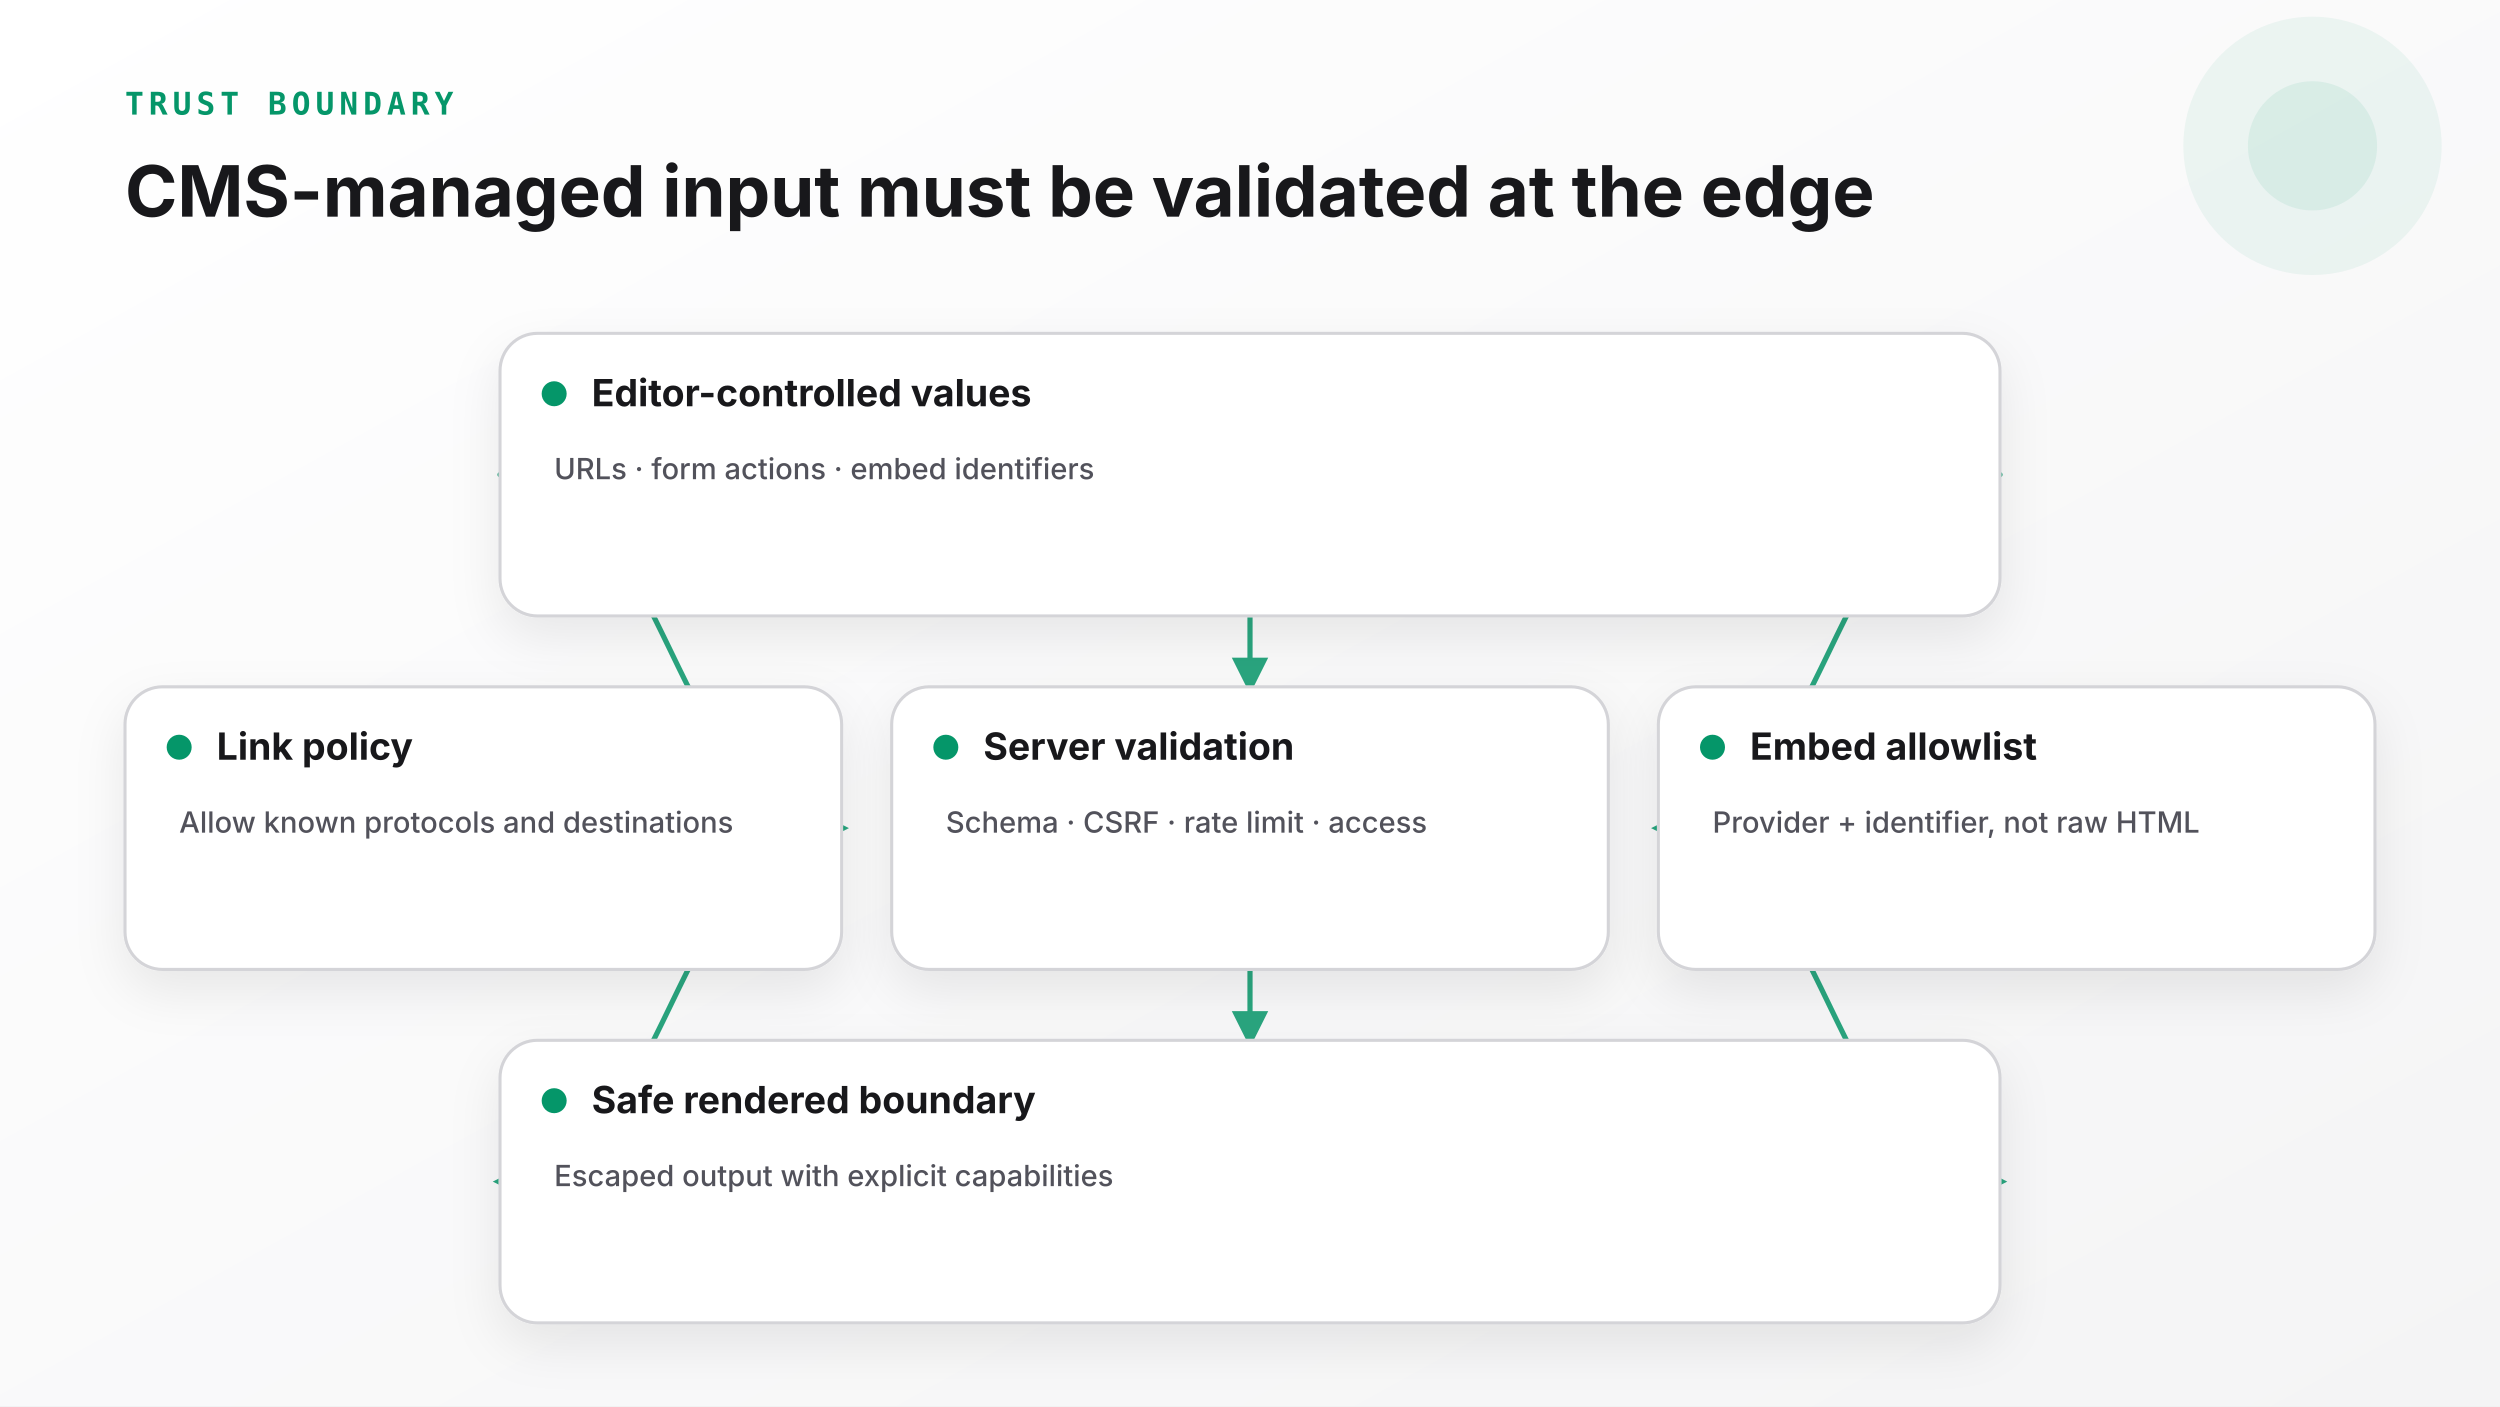
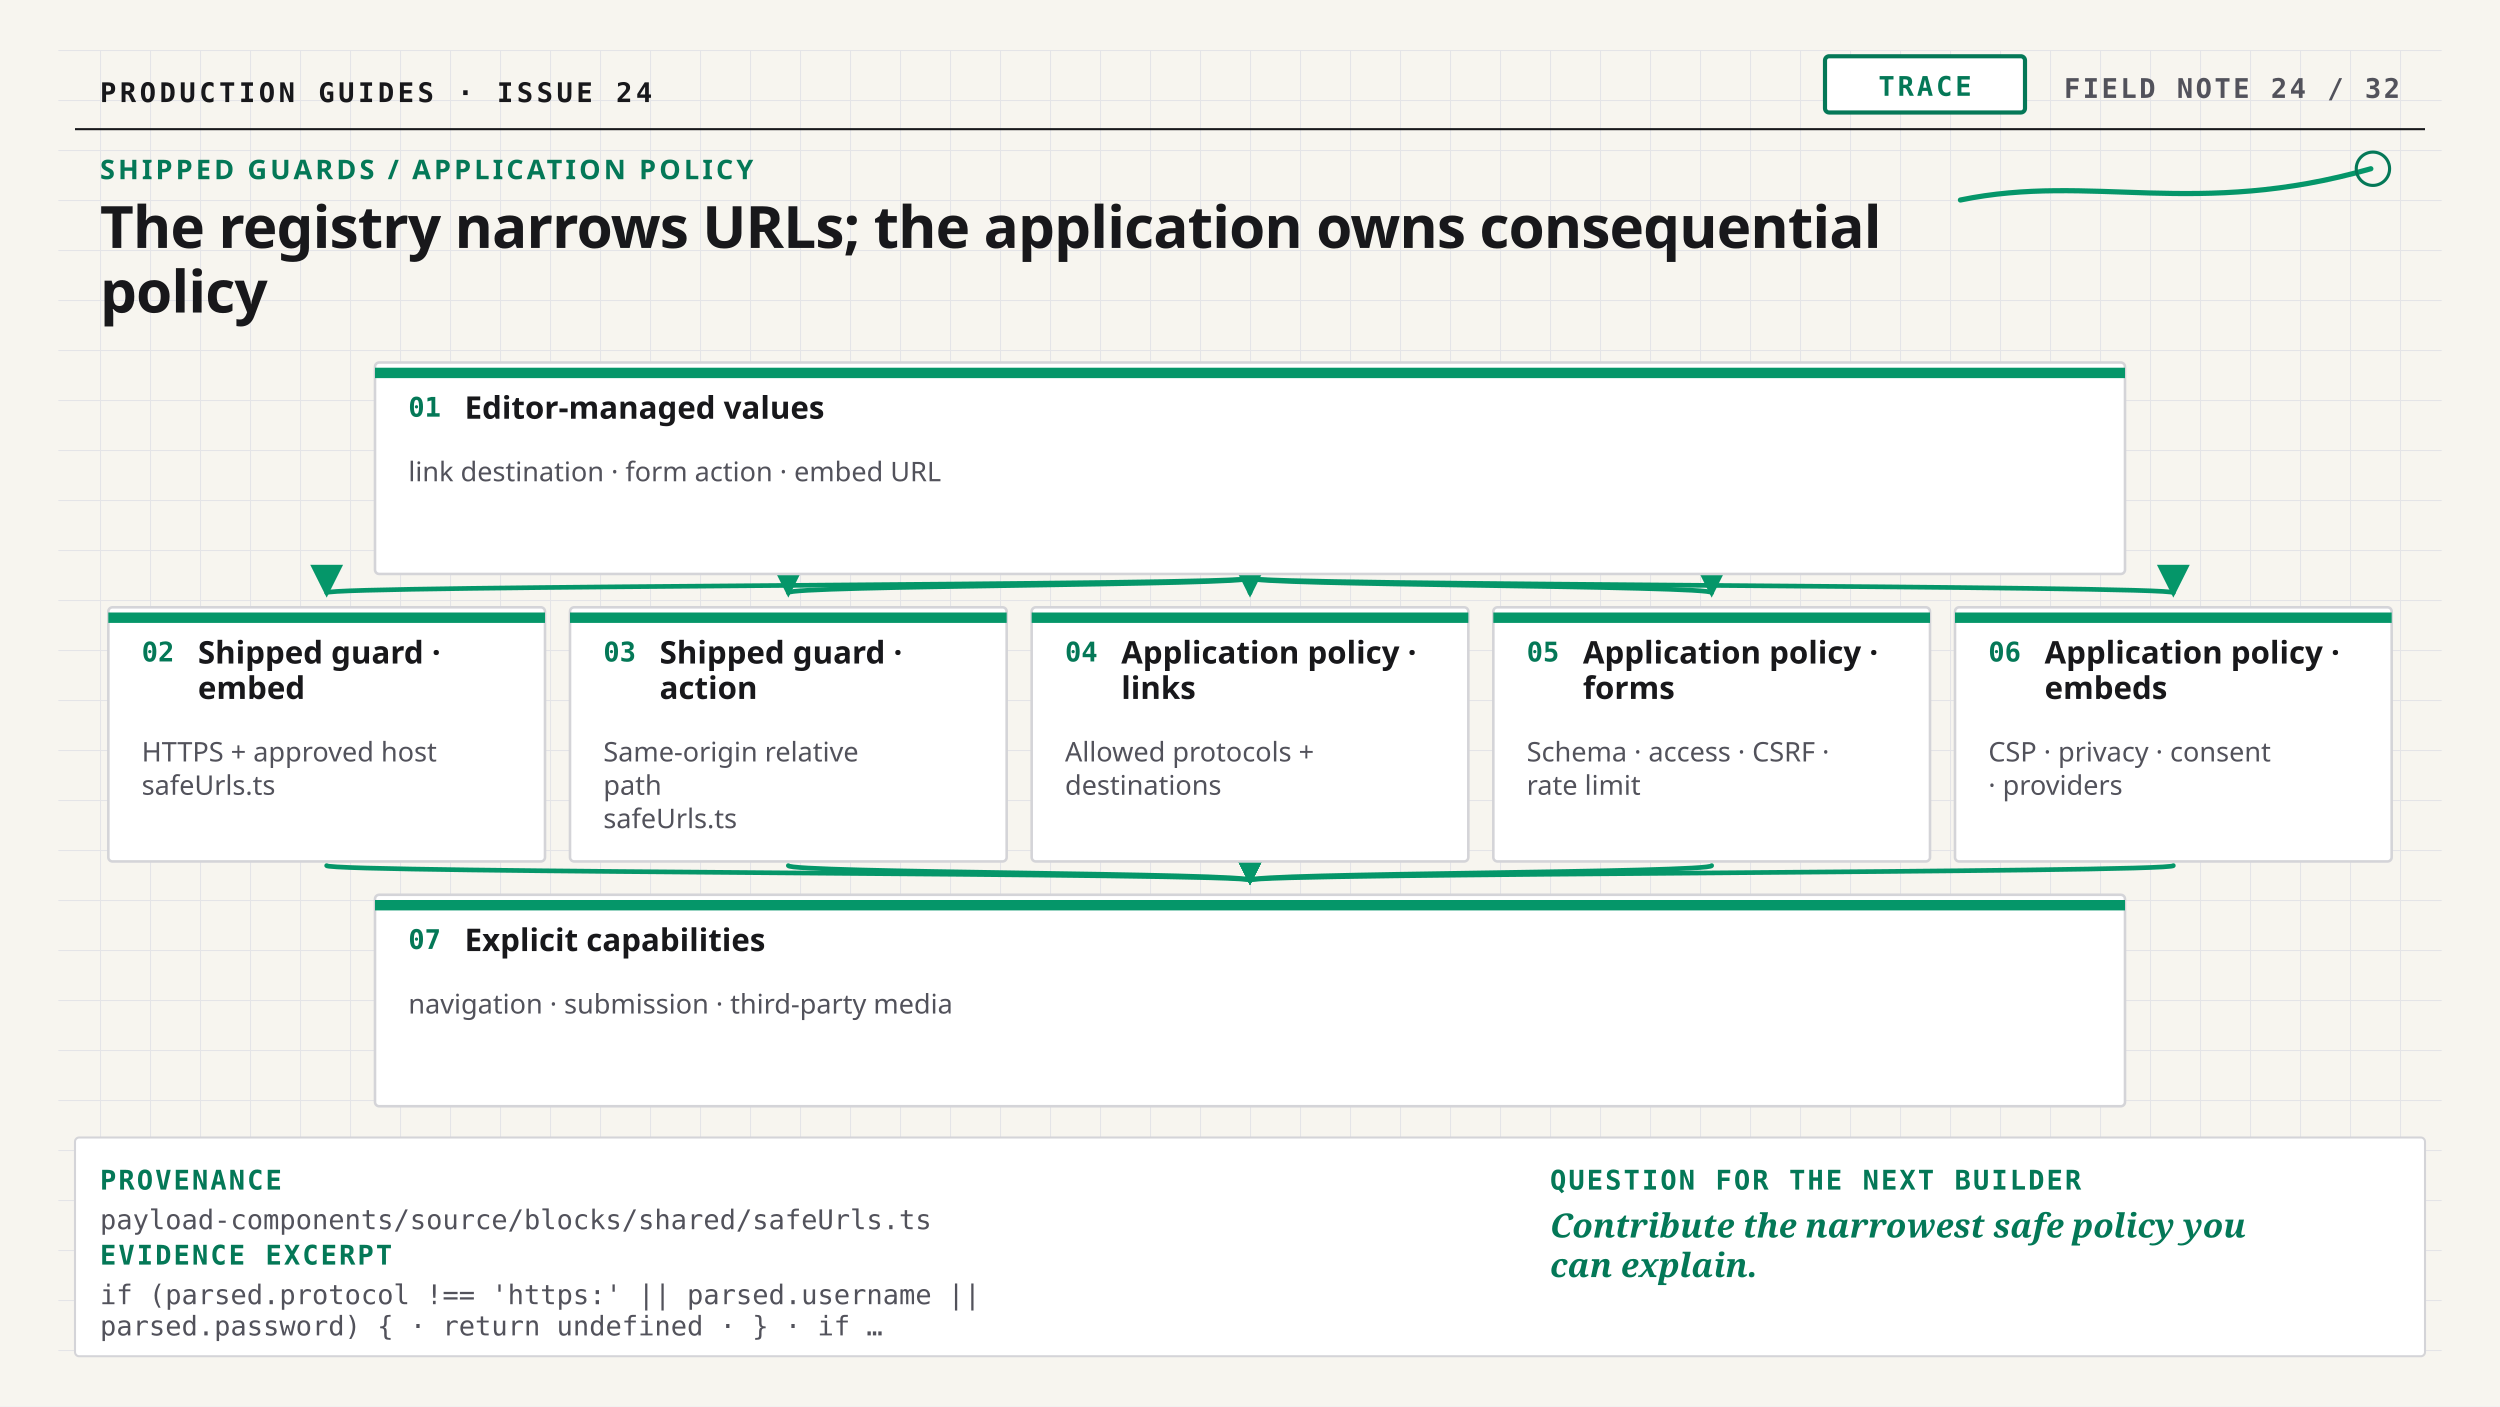
- <svg xmlns="http://www.w3.org/2000/svg" viewBox="0 0 1200 675" role="img" aria-labelledby="title description">
+ <svg xmlns="http://www.w3.org/2000/svg" viewBox="0 0 1200 675" role="img" aria-labelledby="diagram-title diagram-description" class="diagram diagram--trace" data-mode="trace" data-series="production-guides" data-issue="24">
  <defs>
-     <linearGradient id="background" x1="0" y1="0" x2="1" y2="1">
-       <stop stop-color="#ffffff" />
-       <stop offset="1" stop-color="#f4f4f5" />
-     </linearGradient>
-     <filter id="shadow" x="-20%" y="-20%" width="140%" height="160%">
-       <feDropShadow dx="0" dy="10" stdDeviation="12" flood-color="#18181b" flood-opacity="0.08" />
-     </filter>
-     <marker id="arrowhead" viewBox="0 0 10 10" refX="8" refY="5" markerWidth="7" markerHeight="7" orient="auto-start-reverse">
+     <pattern id="journal-grid-pattern" width="24" height="24" patternUnits="userSpaceOnUse">
+       <path d="M 24 0 L 0 0 0 24" fill="none" stroke="#e4e4e7" stroke-width="1" />
+     </pattern>
+     <marker id="journal-arrow" viewBox="0 0 10 10" refX="8.5" refY="5" markerWidth="7" markerHeight="7" orient="auto-start-reverse">
      <path d="M 0 0 L 10 5 L 0 10 z" fill="#059669" />
    </marker>
    <style>
-       .kicker{font:700 15px ui-monospace,SFMono-Regular,Menlo,monospace;letter-spacing:2.4px;fill:#059669}
-       .headline{font:650 34px ui-sans-serif,system-ui,-apple-system,sans-serif;fill:#18181b}
-       .card{fill:#fff;stroke:#d4d4d8;stroke-width:1.5;filter:url(#shadow)}
-       .terminal{fill:#18181b;stroke:#3f3f46;stroke-width:1.5;filter:url(#shadow)}
-       .dot{fill:#059669}
-       .node-title{font:650 18px ui-sans-serif,system-ui,-apple-system,sans-serif;fill:#18181b}
-       .node-body{font:450 14px ui-sans-serif,system-ui,-apple-system,sans-serif;fill:#52525b}
-       .terminal-title{font:650 17px ui-monospace,SFMono-Regular,Menlo,monospace;fill:#f4f4f5}
-       .terminal-body{font:450 14px ui-monospace,SFMono-Regular,Menlo,monospace;fill:#d4d4d8}
-       .arrow{fill:none;stroke:#059669;stroke-width:2.5;stroke-linecap:round;opacity:.85}
-       .edge-label{font:650 12px ui-monospace,SFMono-Regular,Menlo,monospace;fill:#047857;paint-order:stroke;stroke:#fafafa;stroke-width:5px}
+       .diagram {
+         background: #f7f5ef;
+         color: #18181b;
+       }
+       .paper {
+         fill: #f7f5ef;
+       }
+       .grid {
+         fill: url(#journal-grid-pattern);
+       }
+       .masthead,
+       .mode-label,
+       .folio-label,
+       .footer-label,
+       .node-index,
+       .edge-label,
+       .node-title--mono,
+       .node-body--mono,
+       .provenance-line {
+         font-family: ui-monospace, SFMono-Regular, Menlo, monospace;
+       }
+       .masthead {
+         fill: #18181b;
+         font-size: 13px;
+         font-weight: 700;
+         letter-spacing: 1.7px;
+       }
+       .kicker {
+         fill: #047857;
+         font-family: ui-sans-serif, system-ui, sans-serif;
+         font-size: 13px;
+         font-weight: 750;
+         letter-spacing: 1.5px;
+       }
+       .headline {
+         fill: #18181b;
+         font-family: ui-sans-serif, system-ui, sans-serif;
+         font-size: 28px;
+         font-weight: 720;
+         letter-spacing: -0.4px;
+       }
+       .mode-box {
+         fill: #ffffff;
+         stroke: #047857;
+         stroke-width: 2;
+       }
+       .mode-label {
+         fill: #047857;
+         font-size: 13px;
+         font-weight: 750;
+         letter-spacing: 1.4px;
+       }
+       .folio-label {
+         fill: #52525b;
+         font-size: 13px;
+         font-weight: 650;
+         letter-spacing: 1.2px;
+       }
+       .journal-rule {
+         stroke: #18181b;
+         stroke-width: 1;
+       }
+       .accent-path {
+         fill: none;
+         stroke: #059669;
+         stroke-linecap: round;
+         stroke-width: 2.5;
+       }
+       .edge-path {
+         fill: none;
+         stroke: #059669;
+         stroke-linecap: round;
+         stroke-width: 2.25;
+       }
+       .diagram--join .edge-path {
+         stroke-dasharray: 7 5;
+       }
+       .diagram--inspect .edge-path {
+         stroke-width: 1.75;
+       }
+       .edge-label-paper {
+         fill: #f7f5ef;
+         stroke: #e4e4e7;
+         stroke-width: 1;
+       }
+       .edge-label {
+         fill: #047857;
+         font-size: 13px;
+         font-weight: 700;
+       }
+       .node-card {
+         fill: #ffffff;
+         stroke: #d4d4d8;
+         stroke-width: 1.25;
+       }
+       .diagram--inspect .node-card {
+         stroke: #18181b;
+       }
+       .node--terminal .node-card {
+         fill: #18181b;
+         stroke: #18181b;
+       }
+       .node-rule {
+         stroke: #059669;
+         stroke-width: 5;
+       }
+       .node-index {
+         fill: #047857;
+         font-size: 13px;
+         font-weight: 700;
+       }
+       .node-title {
+         fill: #18181b;
+         font-family: ui-sans-serif, system-ui, sans-serif;
+         font-size: 15px;
+         font-weight: 720;
+       }
+       .node-body {
+         fill: #52525b;
+         font-family: ui-sans-serif, system-ui, sans-serif;
+         font-size: 13px;
+         font-weight: 480;
+       }
+       .node--terminal .node-title,
+       .node--terminal .node-body {
+         fill: #ffffff;
+       }
+       .node--terminal .node-index {
+         fill: #059669;
+       }
+       .footer-paper {
+         fill: #ffffff;
+         stroke: #d4d4d8;
+         stroke-width: 1;
+       }
+       .footer-label {
+         fill: #047857;
+         font-size: 13px;
+         font-weight: 700;
+         letter-spacing: 1px;
+       }
+       .provenance-line,
+       .evidence-line {
+         fill: #52525b;
+         font-size: 13px;
+       }
+       .evidence-line {
+         font-family: ui-monospace, SFMono-Regular, Menlo, monospace;
+       }
+       .prompt {
+         fill: #047857;
+         font-family: Georgia, serif;
+         font-size: 16px;
+         font-style: italic;
+         font-weight: 650;
+       }
+       .registration {
+         fill: none;
+         stroke: #047857;
+         stroke-width: 1.5;
+       }
    </style>
  </defs>
-   <rect width="1200" height="675" fill="url(#background)" />
-   <circle cx="1110" cy="70" r="62" fill="#059669" opacity=".06" />
-   <circle cx="1110" cy="70" r="31" fill="#059669" opacity=".08" />
-   <text class="kicker" x="60" y="55">TRUST BOUNDARY</text>
-   <text class="headline" x="60" y="104">CMS-managed input must be validated at the edge</text>
-   <g>
-     <g>
-       <path class="arrow" d="M 240 227.833 C 322 227.833, 322 397.5, 404 397.5" marker-end="url(#arrowhead)" />
-     </g>
-     <g>
-       <path class="arrow" d="M 600 295.667 C 600 295.667, 600 329.667, 600 329.667" marker-end="url(#arrowhead)" />
-     </g>
-     <g>
-       <path class="arrow" d="M 960 227.833 C 878 227.833, 878 397.5, 796 397.5" marker-end="url(#arrowhead)" />
-     </g>
-     <g>
-       <path class="arrow" d="M 404 397.5 C 322 397.5, 322 567.167, 240 567.167" marker-end="url(#arrowhead)" />
-     </g>
-     <g>
-       <path class="arrow" d="M 600 465.333 C 600 465.333, 600 499.333, 600 499.333" marker-end="url(#arrowhead)" />
-     </g>
-     <g>
-       <path class="arrow" d="M 796 397.5 C 878 397.5, 878 567.167, 960 567.167" marker-end="url(#arrowhead)" />
-     </g>
-   </g>
-   <g>
-     <g>
-       <rect class="card" x="240" y="160" width="720" height="135.667" rx="18" />
-       <circle class="dot" cx="266" cy="189" r="6" />
-       <text class="node-title" x="284" y="195">Editor-controlled values</text>
-       <text class="node-body" x="266" y="230">URLs · form actions · embed identifiers</text>
-     </g>
-     <g>
-       <rect class="card" x="60" y="329.667" width="344" height="135.667" rx="18" />
-       <circle class="dot" cx="86" cy="358.667" r="6" />
-       <text class="node-title" x="104" y="364.667">Link policy</text>
-       <text class="node-body" x="86" y="399.667">Allow known protocols and destinations</text>
-     </g>
-     <g>
-       <rect class="card" x="428" y="329.667" width="344" height="135.667" rx="18" />
-       <circle class="dot" cx="454" cy="358.667" r="6" />
-       <text class="node-title" x="472" y="364.667">Server validation</text>
-       <text class="node-body" x="454" y="399.667">Schema · CSRF · rate limit · access</text>
-     </g>
-     <g>
-       <rect class="card" x="796" y="329.667" width="344" height="135.667" rx="18" />
-       <circle class="dot" cx="822" cy="358.667" r="6" />
-       <text class="node-title" x="840" y="364.667">Embed allowlist</text>
-       <text class="node-body" x="822" y="399.667">Provider + identifier, not raw HTML</text>
-     </g>
-     <g>
-       <rect class="card" x="240" y="499.333" width="720" height="135.667" rx="18" />
-       <circle class="dot" cx="266" cy="528.333" r="6" />
-       <text class="node-title" x="284" y="534.333">Safe rendered boundary</text>
-       <text class="node-body" x="266" y="569.333">Escaped output with explicit capabilities</text>
-     </g>
+   <rect class="paper" width="1200" height="675" />
+   <rect class="grid" data-journal-part="grid" x="28" y="24" width="1144" height="627" />
+   <path class="journal-rule" d="M 36 62 H 1164" />
+   <g data-journal-part="masthead">
+     <text class="masthead" x="48" y="49">PRODUCTION GUIDES · ISSUE 24</text>
+   </g>
+   <g data-journal-part="mode">
+     <rect class="mode-box" x="876" y="27" width="96" height="27" rx="2" />
+     <text class="mode-label" x="924" y="46" text-anchor="middle">TRACE</text>
+   </g>
+   <g data-journal-part="folio">
+     <text class="folio-label" x="1152" y="47" text-anchor="end">FIELD NOTE 24 / 32</text>
+   </g>
+   <text class="kicker" x="48" y="86">SHIPPED GUARDS / APPLICATION POLICY</text>
+   <text class="headline" x="48" y="119">The registry narrows URLs; the application owns consequential</text>
+   <text class="headline" x="48" y="150">policy</text>
+   <path class="accent-path" d="M 941 96 C 1004 83, 1054 105, 1138 81" />
+   <circle class="registration" cx="1139" cy="81" r="8" />
+   <g data-diagram-layer="edges">
+     <g class="edge">
+       <path class="edge-path" data-edge-from="input" data-edge-to="embed" data-edge-axis="vertical" d="M 600 277.5 C 600 281, 156.8 281, 156.8 284.5" marker-end="url(#journal-arrow)" />
+     </g>
+     <g class="edge">
+       <path class="edge-path" data-edge-from="input" data-edge-to="form-action" data-edge-axis="vertical" d="M 600 277.5 C 600 281, 378.4 281, 378.4 284.5" marker-end="url(#journal-arrow)" />
+     </g>
+     <g class="edge">
+       <path class="edge-path" data-edge-from="input" data-edge-to="link-policy" data-edge-axis="vertical" d="M 600 277.5 C 600 281, 600 281, 600 284.5" marker-end="url(#journal-arrow)" />
+     </g>
+     <g class="edge">
+       <path class="edge-path" data-edge-from="input" data-edge-to="handler" data-edge-axis="vertical" d="M 600 277.5 C 600 281, 821.6 281, 821.6 284.5" marker-end="url(#journal-arrow)" />
+     </g>
+     <g class="edge">
+       <path class="edge-path" data-edge-from="input" data-edge-to="browser-policy" data-edge-axis="vertical" d="M 600 277.5 C 600 281, 1043.2 281, 1043.2 284.5" marker-end="url(#journal-arrow)" />
+     </g>
+     <g class="edge">
+       <path class="edge-path" data-edge-from="embed" data-edge-to="output" data-edge-axis="vertical" d="M 156.8 415.5 C 156.8 419, 600 419, 600 422.5" marker-end="url(#journal-arrow)" />
+     </g>
+     <g class="edge">
+       <path class="edge-path" data-edge-from="form-action" data-edge-to="output" data-edge-axis="vertical" d="M 378.4 415.5 C 378.4 419, 600 419, 600 422.5" marker-end="url(#journal-arrow)" />
+     </g>
+     <g class="edge">
+       <path class="edge-path" data-edge-from="link-policy" data-edge-to="output" data-edge-axis="vertical" d="M 600 415.5 C 600 419, 600 419, 600 422.5" marker-end="url(#journal-arrow)" />
+     </g>
+     <g class="edge">
+       <path class="edge-path" data-edge-from="handler" data-edge-to="output" data-edge-axis="vertical" d="M 821.6 415.5 C 821.6 419, 600 419, 600 422.5" marker-end="url(#journal-arrow)" />
+     </g>
+     <g class="edge">
+       <path class="edge-path" data-edge-from="browser-policy" data-edge-to="output" data-edge-axis="vertical" d="M 1043.2 415.5 C 1043.2 419, 600 419, 600 422.5" marker-end="url(#journal-arrow)" />
+     </g>
+   </g>
+   <g data-diagram-layer="nodes">
+     <g class="node node--standard" data-node-id="input" data-node-kind="standard">
+       <rect class="node-card" x="180" y="174" width="840" height="101.5" rx="2" />
+       <path class="node-rule" d="M 180 179 H 1020" />
+       <text class="node-index" x="196" y="200">01</text>
+       <text class="node-title" x="223" y="201">Editor-managed values</text>
+       <text class="node-body" data-role="body-line" x="196" y="231">link destination · form action · embed URL</text>
+     </g>
+     <g class="node node--code" data-node-id="embed" data-node-kind="code">
+       <rect class="node-card" x="52" y="291.5" width="209.6" height="122" rx="2" />
+       <path class="node-rule" d="M 52 296.5 H 261.6" />
+       <text class="node-index" x="68" y="317.5">02</text>
+       <text class="node-title node-title--mono" x="95" y="318.5">Shipped guard ·</text>
+       <text class="node-title node-title--mono" x="95" y="335.5">embed</text>
+       <text class="node-body node-body--mono" data-role="body-line" x="68" y="365.5">HTTPS + approved host</text>
+       <text class="node-body node-body--mono" data-role="body-line" x="68" y="381.5">safeUrls.ts</text>
+     </g>
+     <g class="node node--code" data-node-id="form-action" data-node-kind="code">
+       <rect class="node-card" x="273.6" y="291.5" width="209.6" height="122" rx="2" />
+       <path class="node-rule" d="M 273.6 296.5 H 483.2" />
+       <text class="node-index" x="289.6" y="317.5">03</text>
+       <text class="node-title node-title--mono" x="316.6" y="318.5">Shipped guard ·</text>
+       <text class="node-title node-title--mono" x="316.6" y="335.5">action</text>
+       <text class="node-body node-body--mono" data-role="body-line" x="289.6" y="365.5">Same-origin relative</text>
+       <text class="node-body node-body--mono" data-role="body-line" x="289.6" y="381.5">path</text>
+       <text class="node-body node-body--mono" data-role="body-line" x="289.6" y="397.5">safeUrls.ts</text>
+     </g>
+     <g class="node node--standard" data-node-id="link-policy" data-node-kind="standard">
+       <rect class="node-card" x="495.2" y="291.5" width="209.6" height="122" rx="2" />
+       <path class="node-rule" d="M 495.2 296.5 H 704.8" />
+       <text class="node-index" x="511.2" y="317.5">04</text>
+       <text class="node-title" x="538.2" y="318.5">Application policy ·</text>
+       <text class="node-title" x="538.2" y="335.5">links</text>
+       <text class="node-body" data-role="body-line" x="511.2" y="365.5">Allowed protocols +</text>
+       <text class="node-body" data-role="body-line" x="511.2" y="381.5">destinations</text>
+     </g>
+     <g class="node node--standard" data-node-id="handler" data-node-kind="standard">
+       <rect class="node-card" x="716.8" y="291.5" width="209.6" height="122" rx="2" />
+       <path class="node-rule" d="M 716.8 296.5 H 926.4" />
+       <text class="node-index" x="732.8" y="317.5">05</text>
+       <text class="node-title" x="759.8" y="318.5">Application policy ·</text>
+       <text class="node-title" x="759.8" y="335.5">forms</text>
+       <text class="node-body" data-role="body-line" x="732.8" y="365.5">Schema · access · CSRF ·</text>
+       <text class="node-body" data-role="body-line" x="732.8" y="381.5">rate limit</text>
+     </g>
+     <g class="node node--standard" data-node-id="browser-policy" data-node-kind="standard">
+       <rect class="node-card" x="938.4" y="291.5" width="209.6" height="122" rx="2" />
+       <path class="node-rule" d="M 938.4 296.5 H 1148" />
+       <text class="node-index" x="954.4" y="317.5">06</text>
+       <text class="node-title" x="981.4" y="318.5">Application policy ·</text>
+       <text class="node-title" x="981.4" y="335.5">embeds</text>
+       <text class="node-body" data-role="body-line" x="954.4" y="365.5">CSP · privacy · consent</text>
+       <text class="node-body" data-role="body-line" x="954.4" y="381.5">· providers</text>
+     </g>
+     <g class="node node--standard" data-node-id="output" data-node-kind="standard">
+       <rect class="node-card" x="180" y="429.5" width="840" height="101.5" rx="2" />
+       <path class="node-rule" d="M 180 434.5 H 1020" />
+       <text class="node-index" x="196" y="455.5">07</text>
+       <text class="node-title" x="223" y="456.5">Explicit capabilities</text>
+       <text class="node-body" data-role="body-line" x="196" y="486.5">navigation · submission · third-party media</text>
+     </g>
+   </g>
+   <rect class="footer-paper" x="36" y="546" width="1128" height="105" rx="2" />
+   <g data-journal-part="provenance" data-provenance="payload-components/source/blocks/shared/safeUrls.ts">
+     <text class="footer-label" x="48" y="571">PROVENANCE</text>
+     <text class="provenance-line" x="48" y="590">payload-components/source/blocks/shared/safeUrls.ts</text>
+   </g>
+   <g data-journal-part="evidence" data-evidence-excerpt="if (parsed.protocol !== 'https:' || parsed.username || parsed.password) {       return undefined     }      if (!isApprovedEmbedHost(parsed.hostname)) {       return undefined     }      return parsed.toString()   } catch {" data-evidence-truncated="true">
+     <text class="footer-label" x="48" y="607">EVIDENCE EXCERPT</text>
+     <text class="evidence-line" x="48" y="626">if (parsed.protocol !== 'https:' || parsed.username ||</text>
+     <text class="evidence-line" x="48" y="641">parsed.password) { · return undefined · } · if …</text>
+   </g>
+   <g data-journal-part="prompt" data-prompt="Contribute the narrowest safe policy you can explain.">
+     <text class="footer-label" x="744" y="571">QUESTION FOR THE NEXT BUILDER</text>
+     <text class="prompt" x="744" y="594">Contribute the narrowest safe policy you</text>
+     <text class="prompt" x="744" y="613">can explain.</text>
  </g>
</svg>
